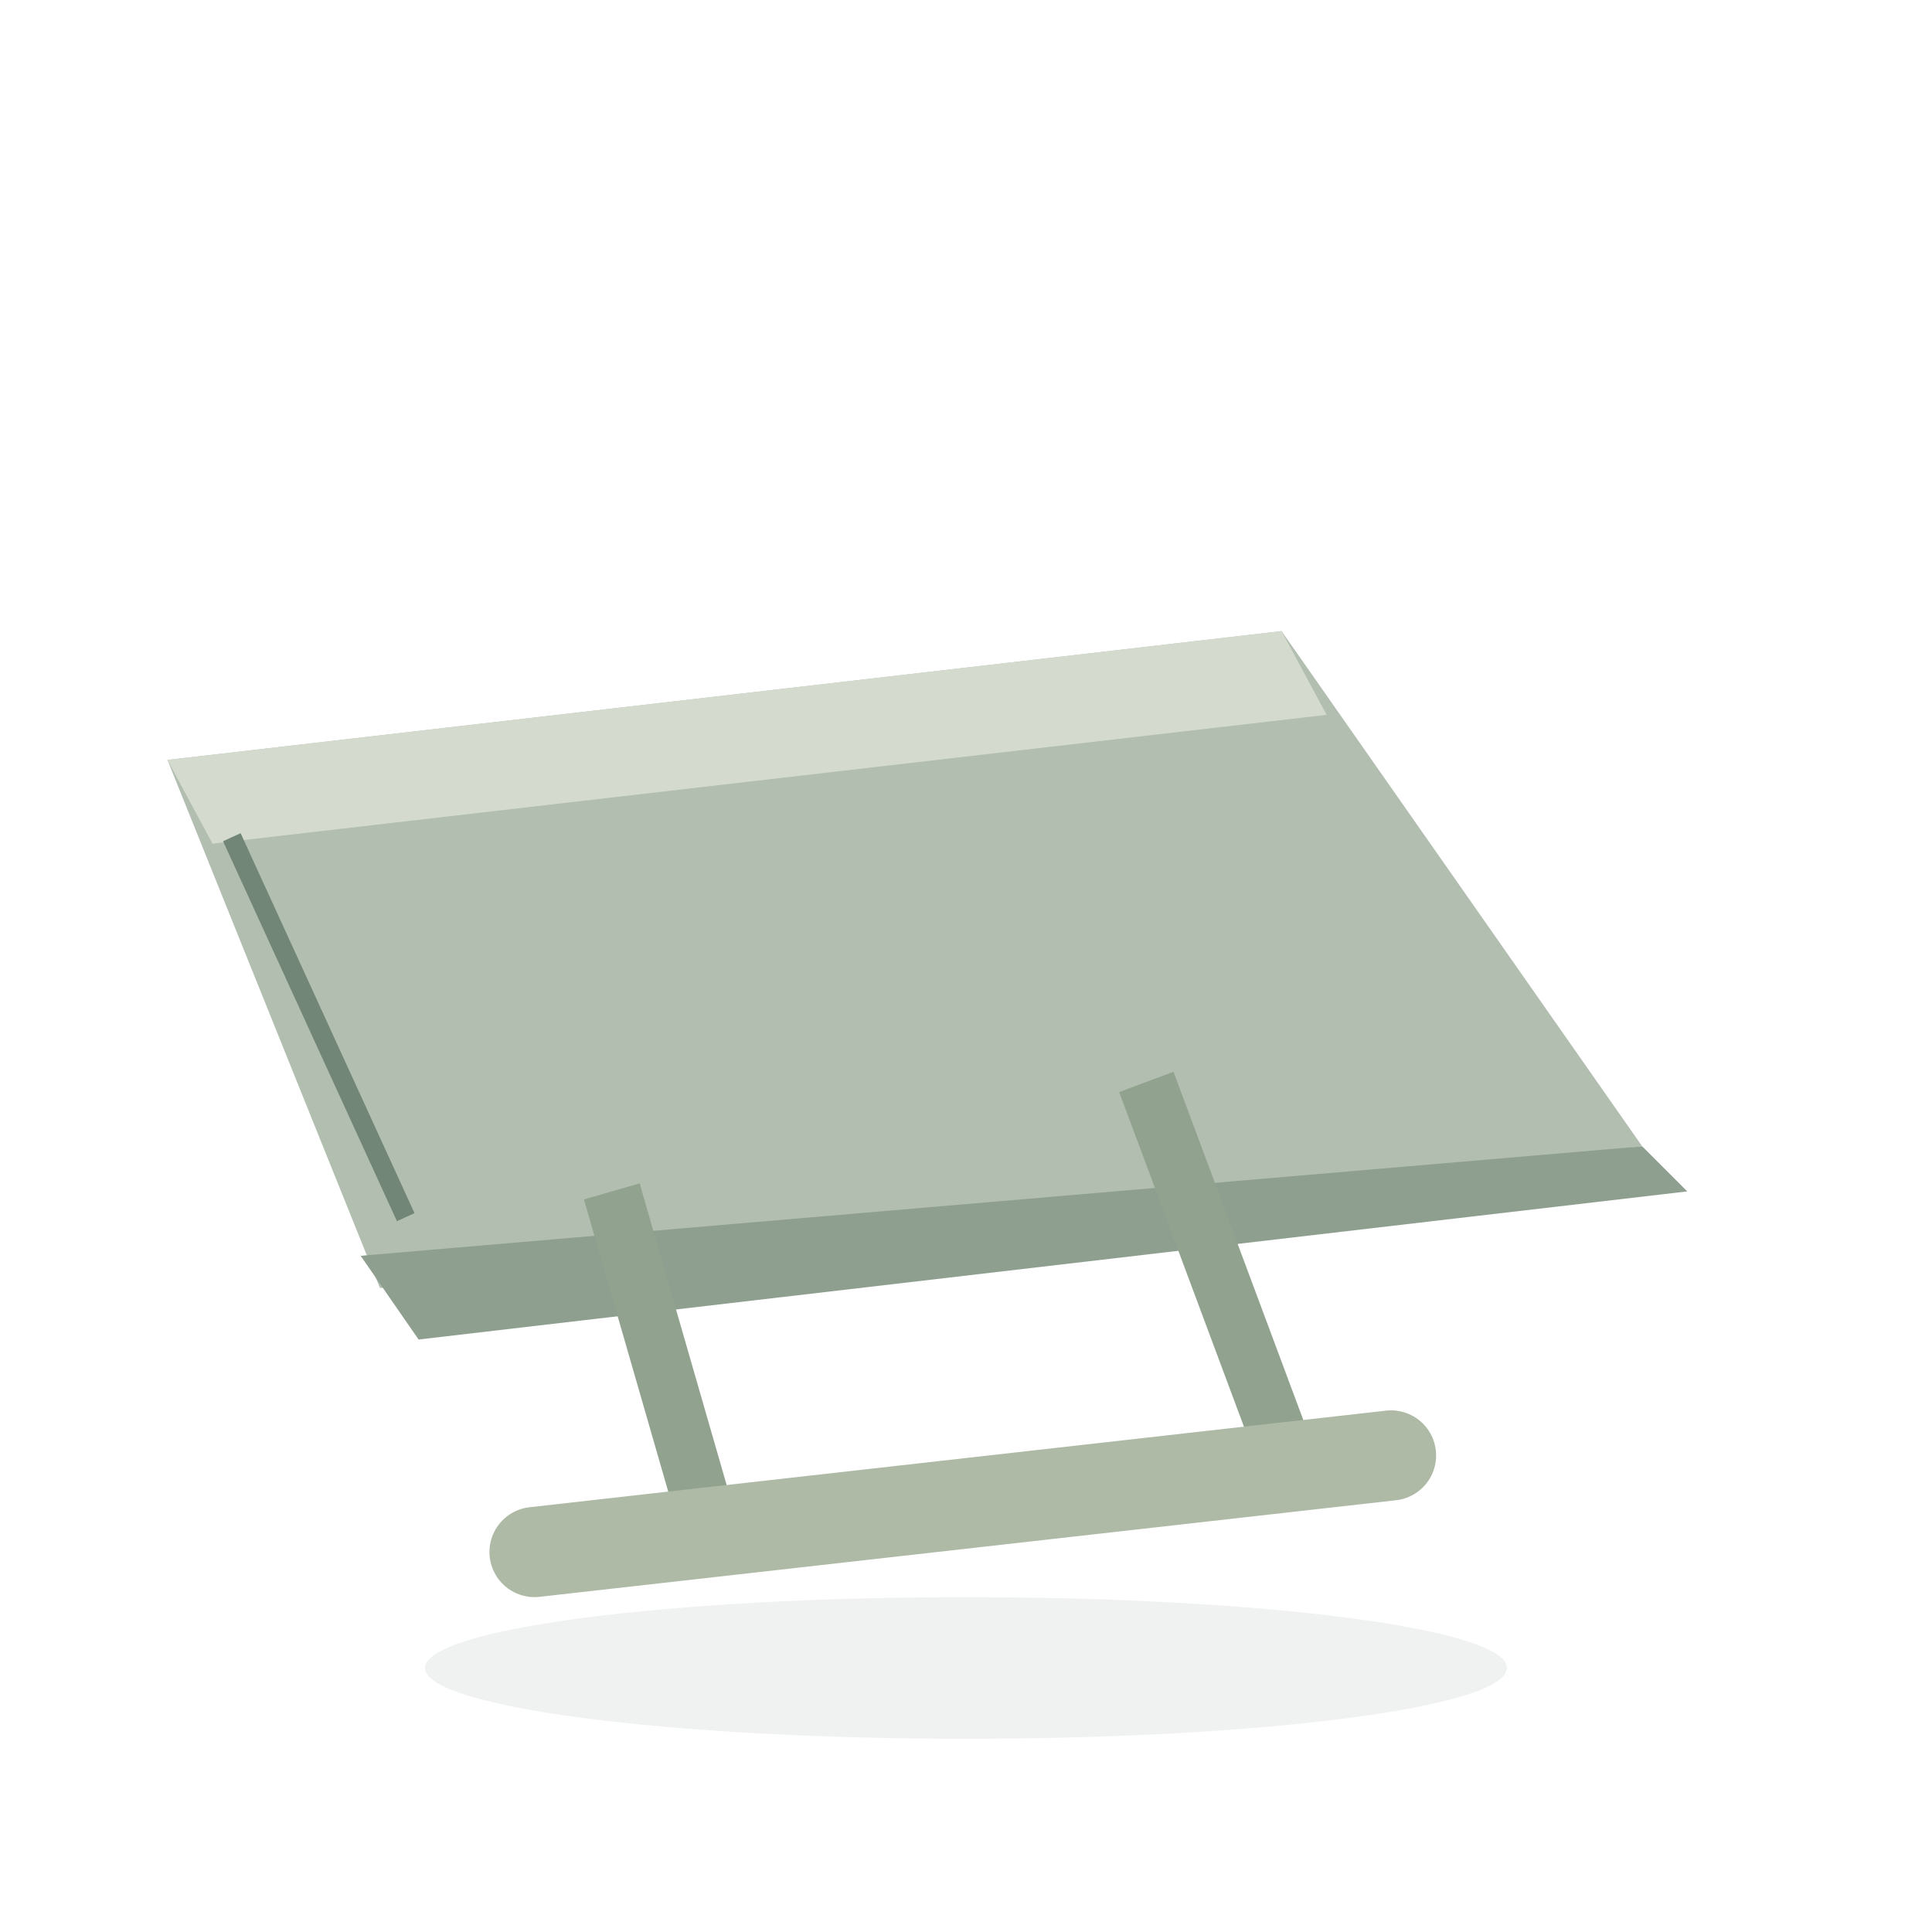
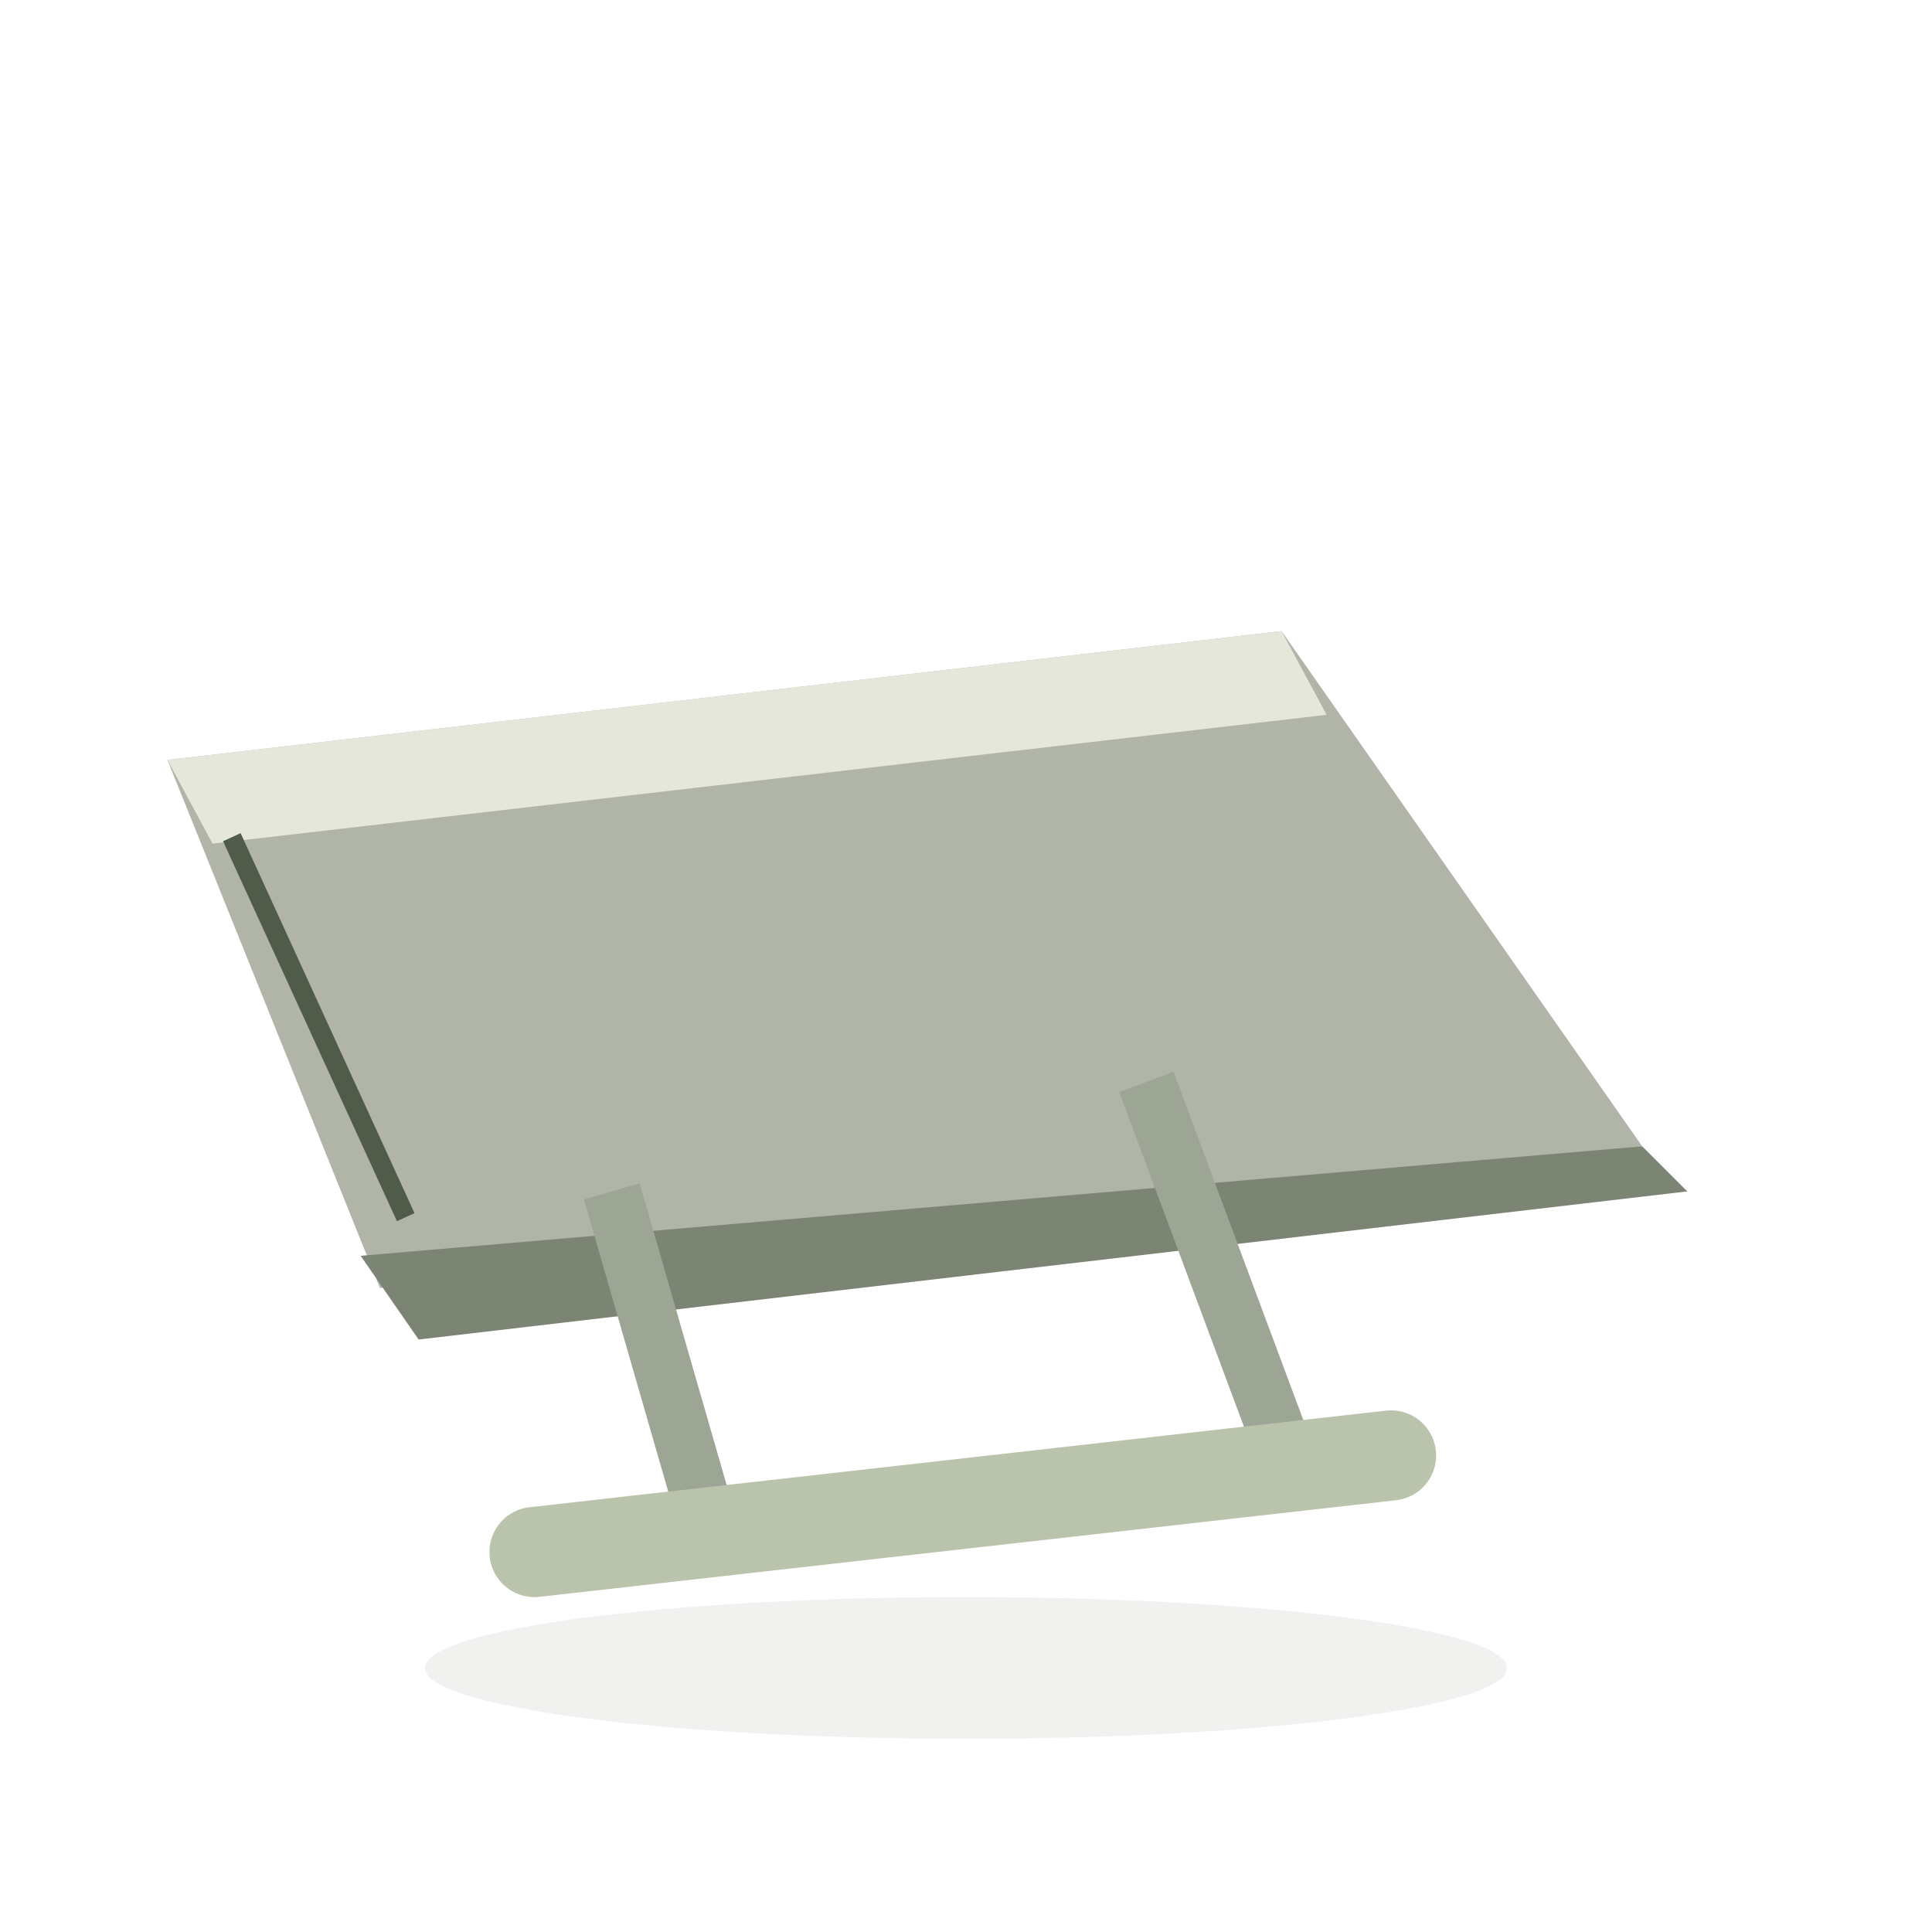
<svg xmlns="http://www.w3.org/2000/svg" viewBox="0 0 300 300" role="img">
-   <ellipse cx="150" cy="259" rx="84" ry="11" fill="#203831" opacity=".07" />
+   <ellipse cx="150" cy="259" rx="84" ry="11" fill="#262823" opacity=".07" />
  <g transform="translate(29 90)">
-     <path d="m30 110 196-22-56-80L-3 28Z" fill="#b2beb0" />
-     <path d="m-3 28 173-20 7 13L4 41Z" fill="#d4dbce" />
-     <path d="m27 105 9 13 197-23-7-7Z" fill="#8e9f90" />
-     <path d="m66 95 15 52 90-10-22-59" fill="none" stroke="#91a28f" stroke-width="9" />
-     <path d="m54 151 133-15" stroke="#aebaa6" stroke-width="14" stroke-linecap="round" />
-     <path d="m7 40 27 59" stroke="#718676" stroke-width="3" />
+     <path d="m30 110 196-22-56-80L-3 28Z" fill="#b0b5a8" />
+     <path d="m-3 28 173-20 7 13L4 41Z" fill="#e4e7d9" />
+     <path d="m27 105 9 13 197-23-7-7Z" fill="#7c8574" />
+     <path d="m66 95 15 52 90-10-22-59" fill="none" stroke="#9da695" stroke-width="9" />
+     <path d="m54 151 133-15" stroke="#bac3ac" stroke-width="14" stroke-linecap="round" />
+     <path d="m7 40 27 59" stroke="#505b49" stroke-width="3" />
  </g>
</svg>
